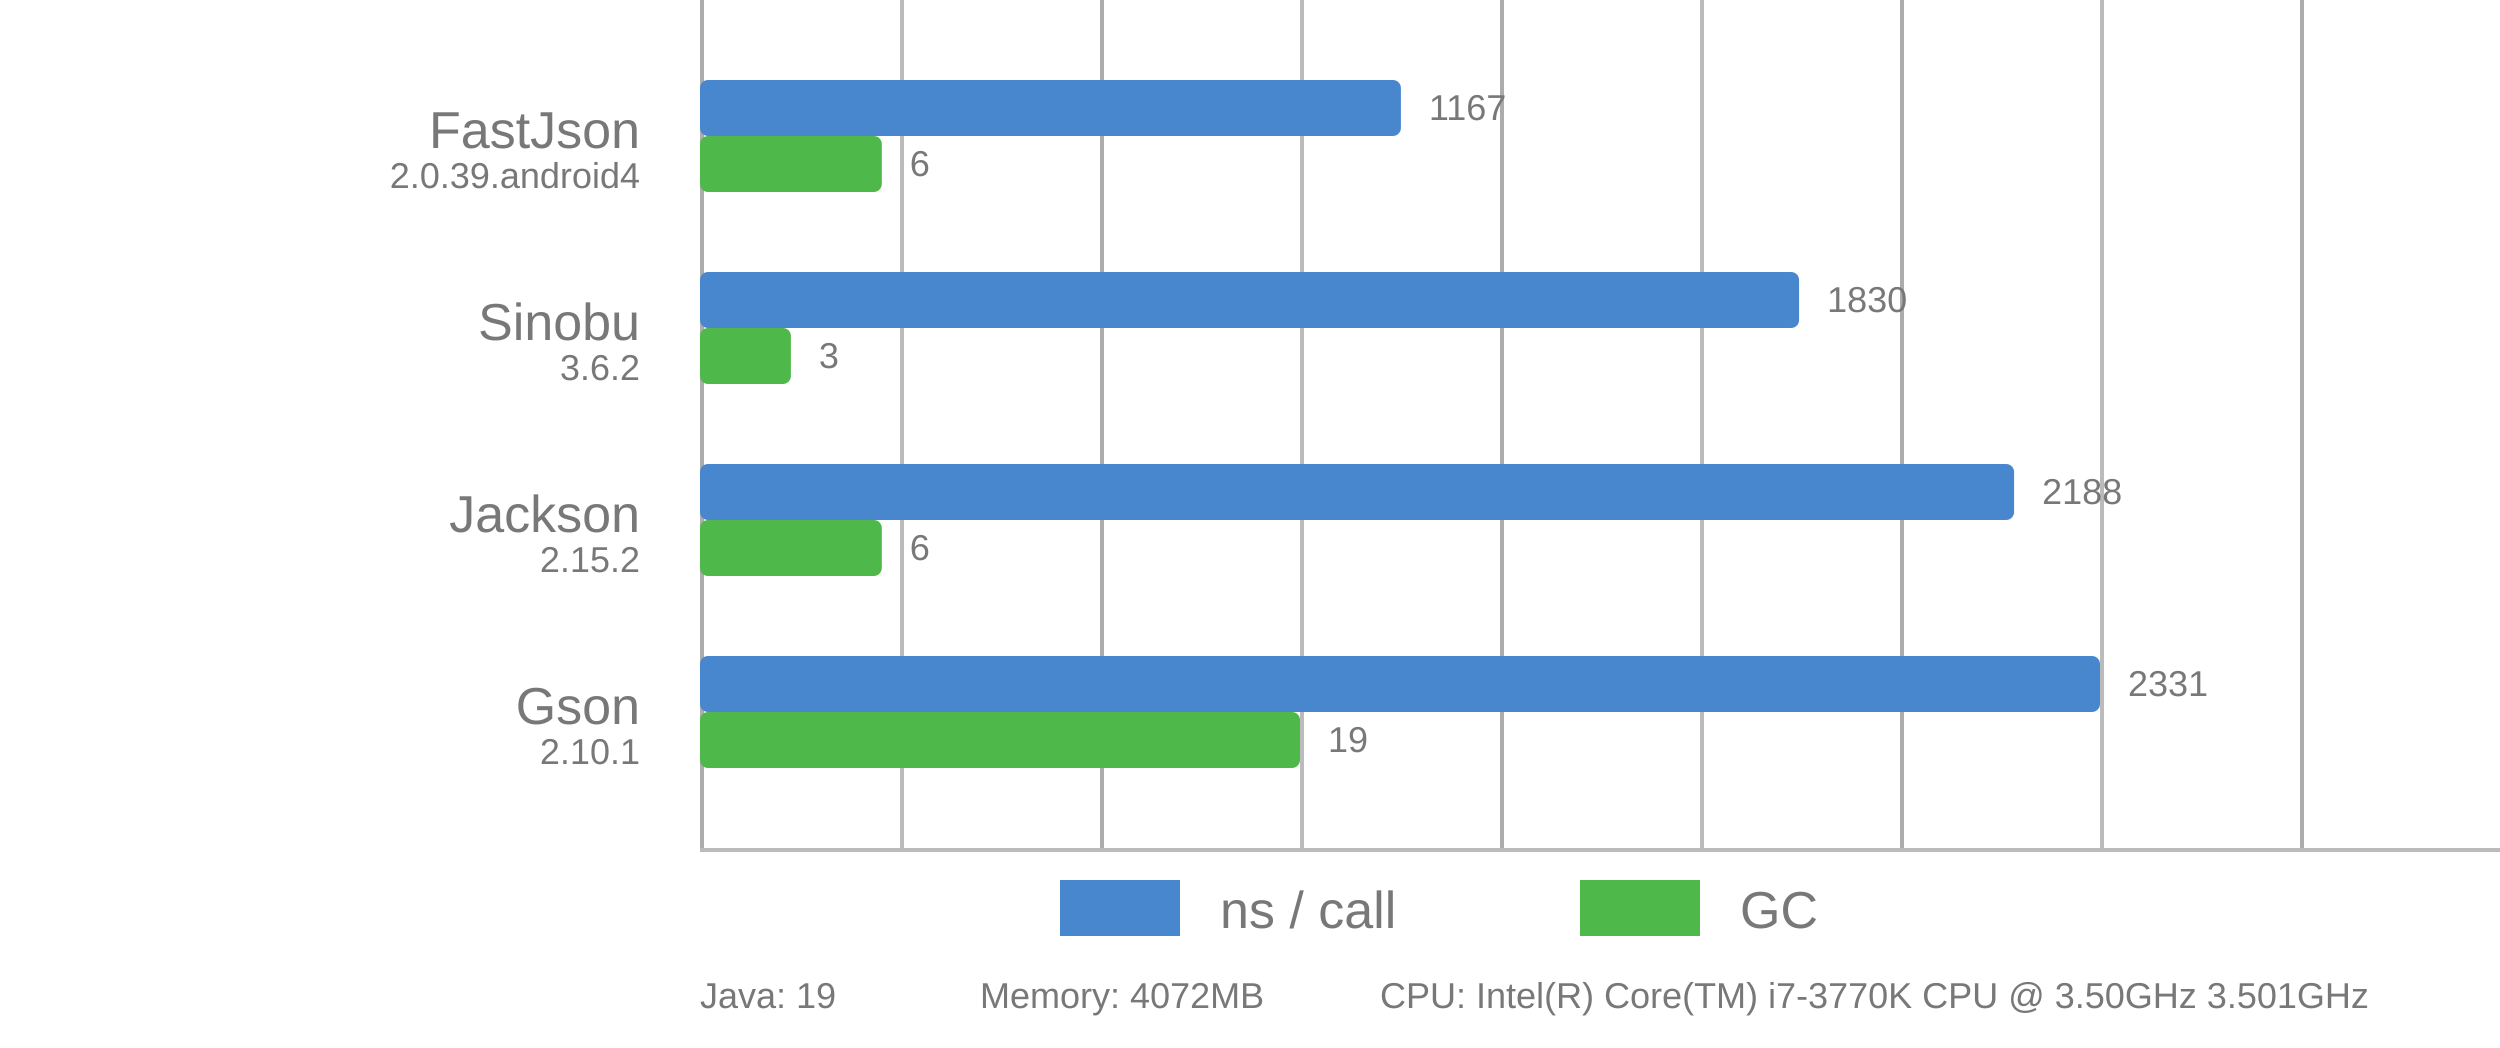
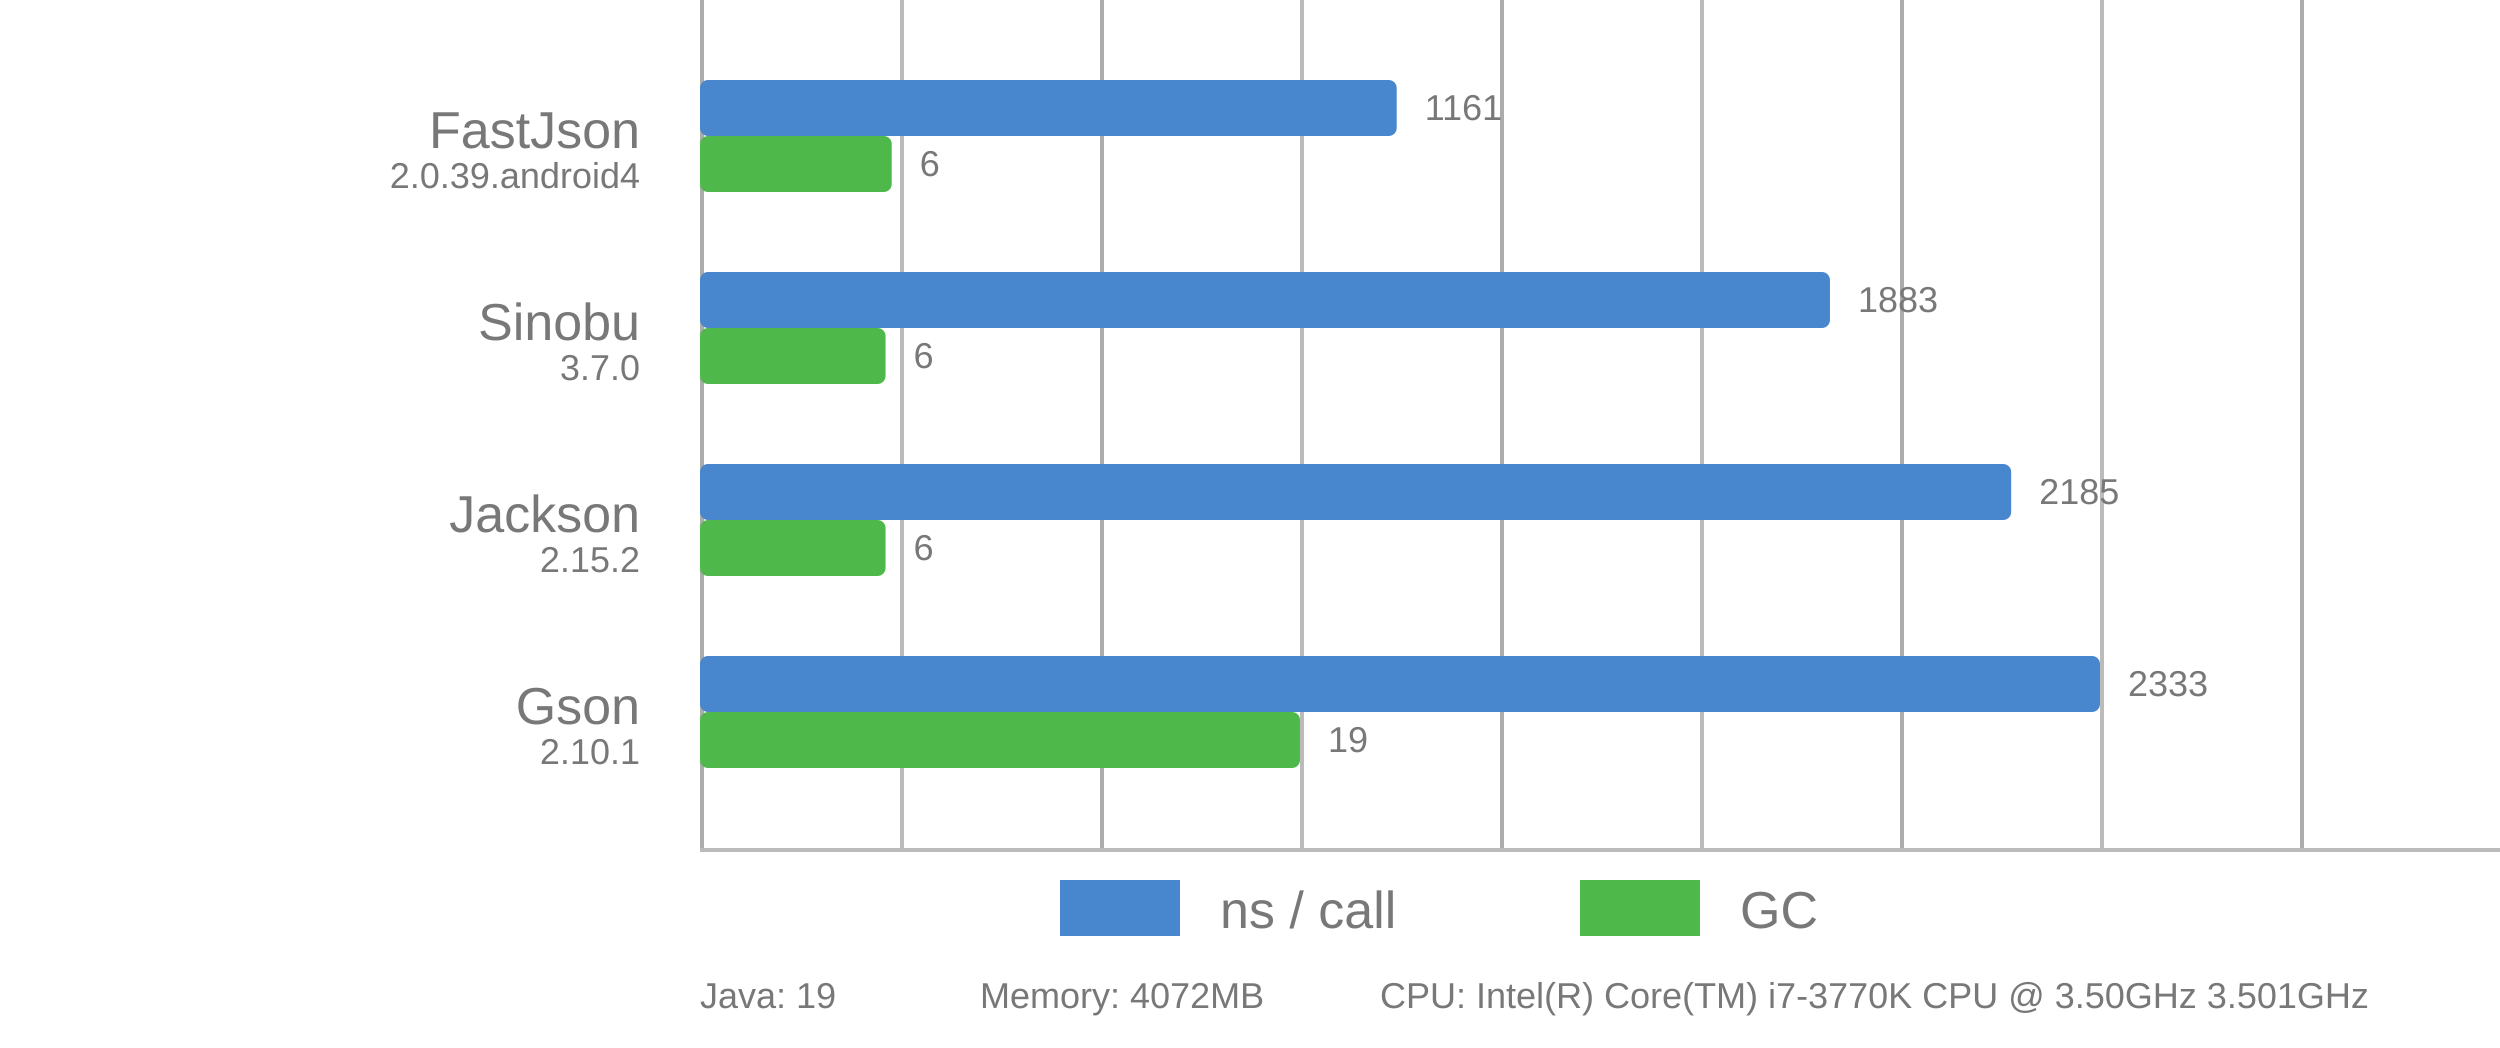
<svg xmlns="http://www.w3.org/2000/svg" viewBox="0 0 625 262">
  <style>
      text {
          font-family: Arial;
          font-size: 13px;
          fill: #787878;
      }

      .desc {
          font-size: 9px;
      }

      .vline {
          fill: #acacac;
          stroke: none;
          stroke-width: 0;
      }

      .subline {
          fill: #bbb;
          stroke: none;
          stroke-width: 0;
      }

      .call {
          fill: #4886CD;
          stroke-linejoin: round;
          height: 14px;
      }

      .gc {
          fill: #4FB84B;
          stroke-linejoin: round;
          height: 14px;
      }
  </style>
  <g>
    <rect x="175" y="0" width="1" height="212" class="vline" />
    <rect x="275" y="0" width="1" height="212" class="vline" />
    <rect x="375" y="0" width="1" height="212" class="vline" />
    <rect x="475" y="0" width="1" height="212" class="vline" />
    <rect x="575" y="0" width="1" height="212" class="vline" />
    <rect x="225" y="0" width="1" height="212" class="subline" />
    <rect x="325" y="0" width="1" height="212" class="subline" />
    <rect x="425" y="0" width="1" height="212" class="subline" />
    <rect x="525" y="0" width="1" height="212" class="subline" />
    <rect x="175" y="212" width="450" height="1" class="subline" />
    <rect x="265" y="220" width="30" class="call" />
    <text x="305" y="232">ns / call</text>
    <rect x="395" y="220" width="30" class="gc" />
    <text x="435" y="232">GC</text>
  </g>
-   <rect x="175" y="20" width="175.225" rx="2" ry="2" class="call" />
-   <rect x="175" y="34" width="45.455" rx="2" ry="2" class="gc" />
+   <rect x="175" y="20" width="174.175" rx="2" ry="2" class="call" />
+   <rect x="175" y="34" width="47.938" rx="2" ry="2" class="gc" />
  <text x="160" y="37" text-anchor="end">FastJson</text>
  <text x="160" y="47" text-anchor="end" class="desc">2.0.39.android4</text>
-   <text x="357.225" y="30" class="desc">1167</text>
-   <text x="227.455" y="44" class="desc">6</text>
-   <rect x="175" y="68" width="274.775" rx="2" ry="2" class="call" />
-   <rect x="175" y="82" width="22.727" rx="2" ry="2" class="gc" />
+   <text x="356.175" y="30" class="desc">1161</text>
+   <text x="229.938" y="44" class="desc">6</text>
+   <rect x="175" y="68" width="282.49" rx="2" ry="2" class="call" />
+   <rect x="175" y="82" width="46.392" rx="2" ry="2" class="gc" />
  <text x="160" y="85" text-anchor="end">Sinobu</text>
-   <text x="160" y="95" text-anchor="end" class="desc">3.6.2</text>
-   <text x="456.775" y="78" class="desc">1830</text>
-   <text x="204.727" y="92" class="desc">3</text>
-   <rect x="175" y="116" width="328.529" rx="2" ry="2" class="call" />
-   <rect x="175" y="130" width="45.455" rx="2" ry="2" class="gc" />
+   <text x="160" y="95" text-anchor="end" class="desc">3.7.0</text>
+   <text x="464.49" y="78" class="desc">1883</text>
+   <text x="228.392" y="92" class="desc">6</text>
+   <rect x="175" y="116" width="327.797" rx="2" ry="2" class="call" />
+   <rect x="175" y="130" width="46.392" rx="2" ry="2" class="gc" />
  <text x="160" y="133" text-anchor="end">Jackson</text>
  <text x="160" y="143" text-anchor="end" class="desc">2.15.2</text>
-   <text x="510.529" y="126" class="desc">2188</text>
-   <text x="227.455" y="140" class="desc">6</text>
+   <text x="509.797" y="126" class="desc">2185</text>
+   <text x="228.392" y="140" class="desc">6</text>
  <rect x="175" y="164" width="350" rx="2" ry="2" class="call" />
  <rect x="175" y="178" width="150" rx="2" ry="2" class="gc" />
  <text x="160" y="181" text-anchor="end">Gson</text>
  <text x="160" y="191" text-anchor="end" class="desc">2.10.1</text>
-   <text x="532" y="174" class="desc">2331</text>
+   <text x="532" y="174" class="desc">2333</text>
  <text x="332" y="188" class="desc">19</text>
  <text x="175" y="252" class="desc">Java: 19</text>
  <text x="245" y="252" class="desc">Memory: 4072MB</text>
  <text x="345" y="252" class="desc">CPU: Intel(R) Core(TM) i7-3770K CPU @ 3.50GHz 3.501GHz</text>
</svg>
